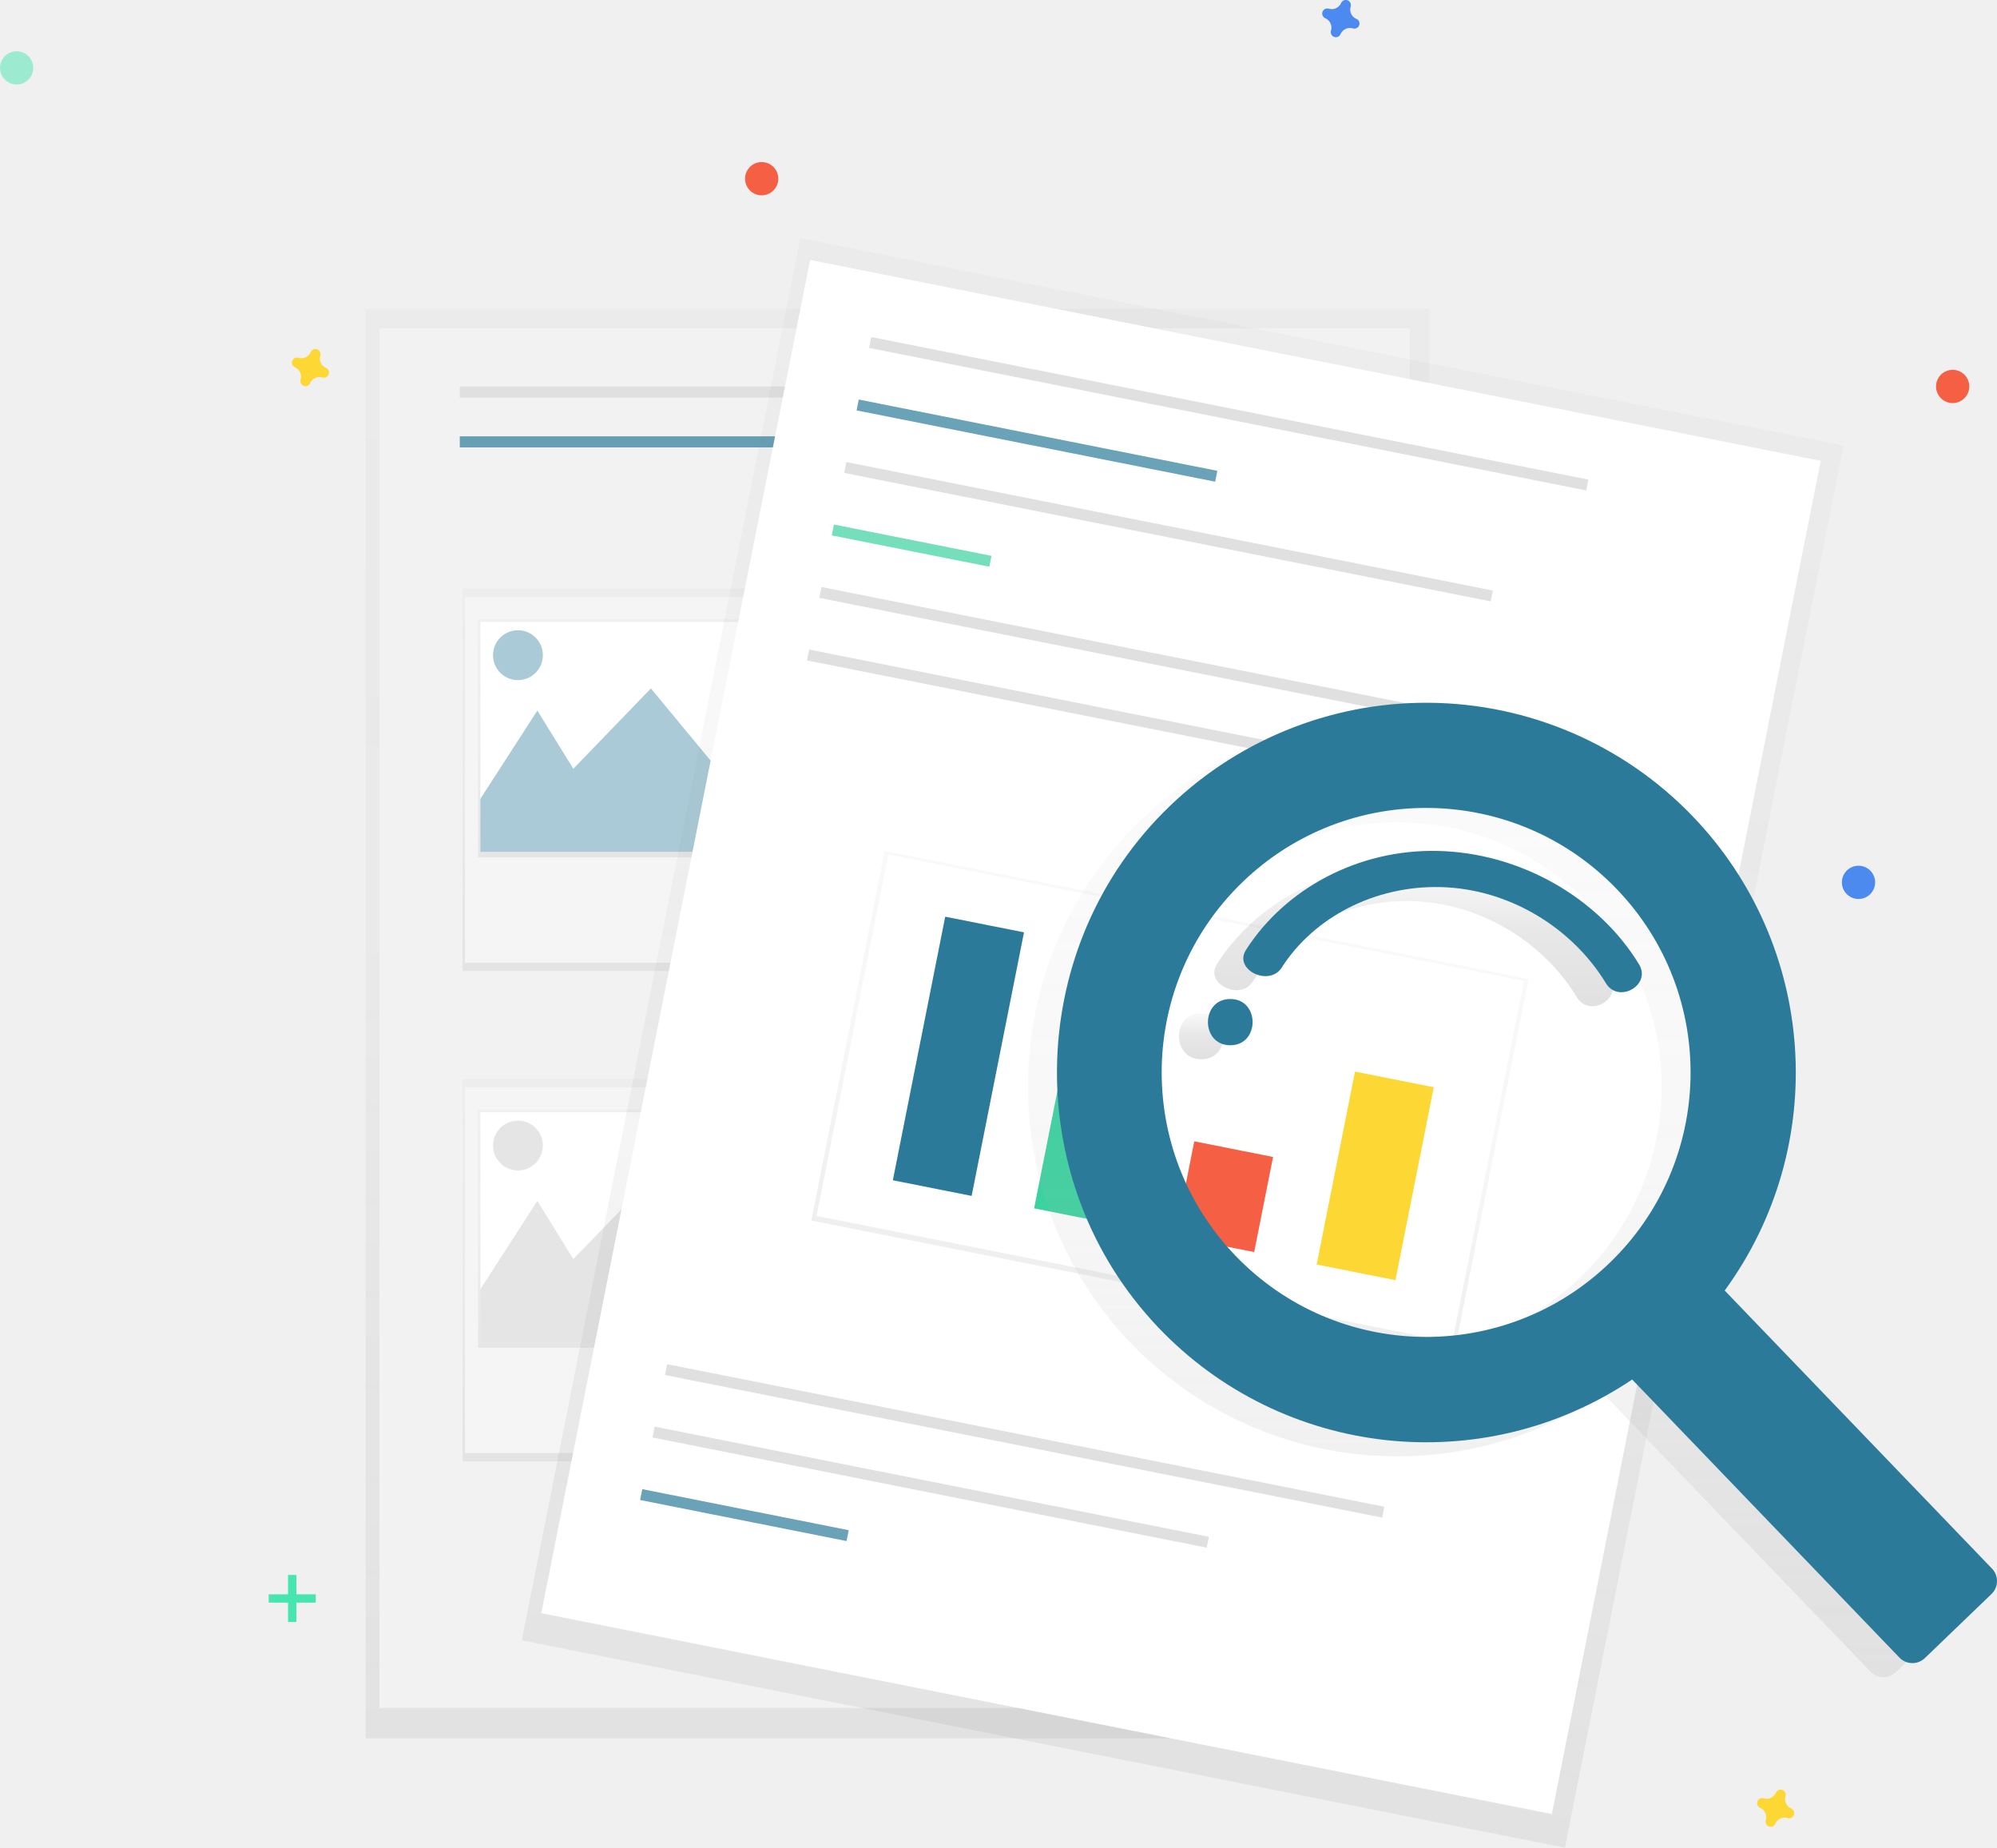
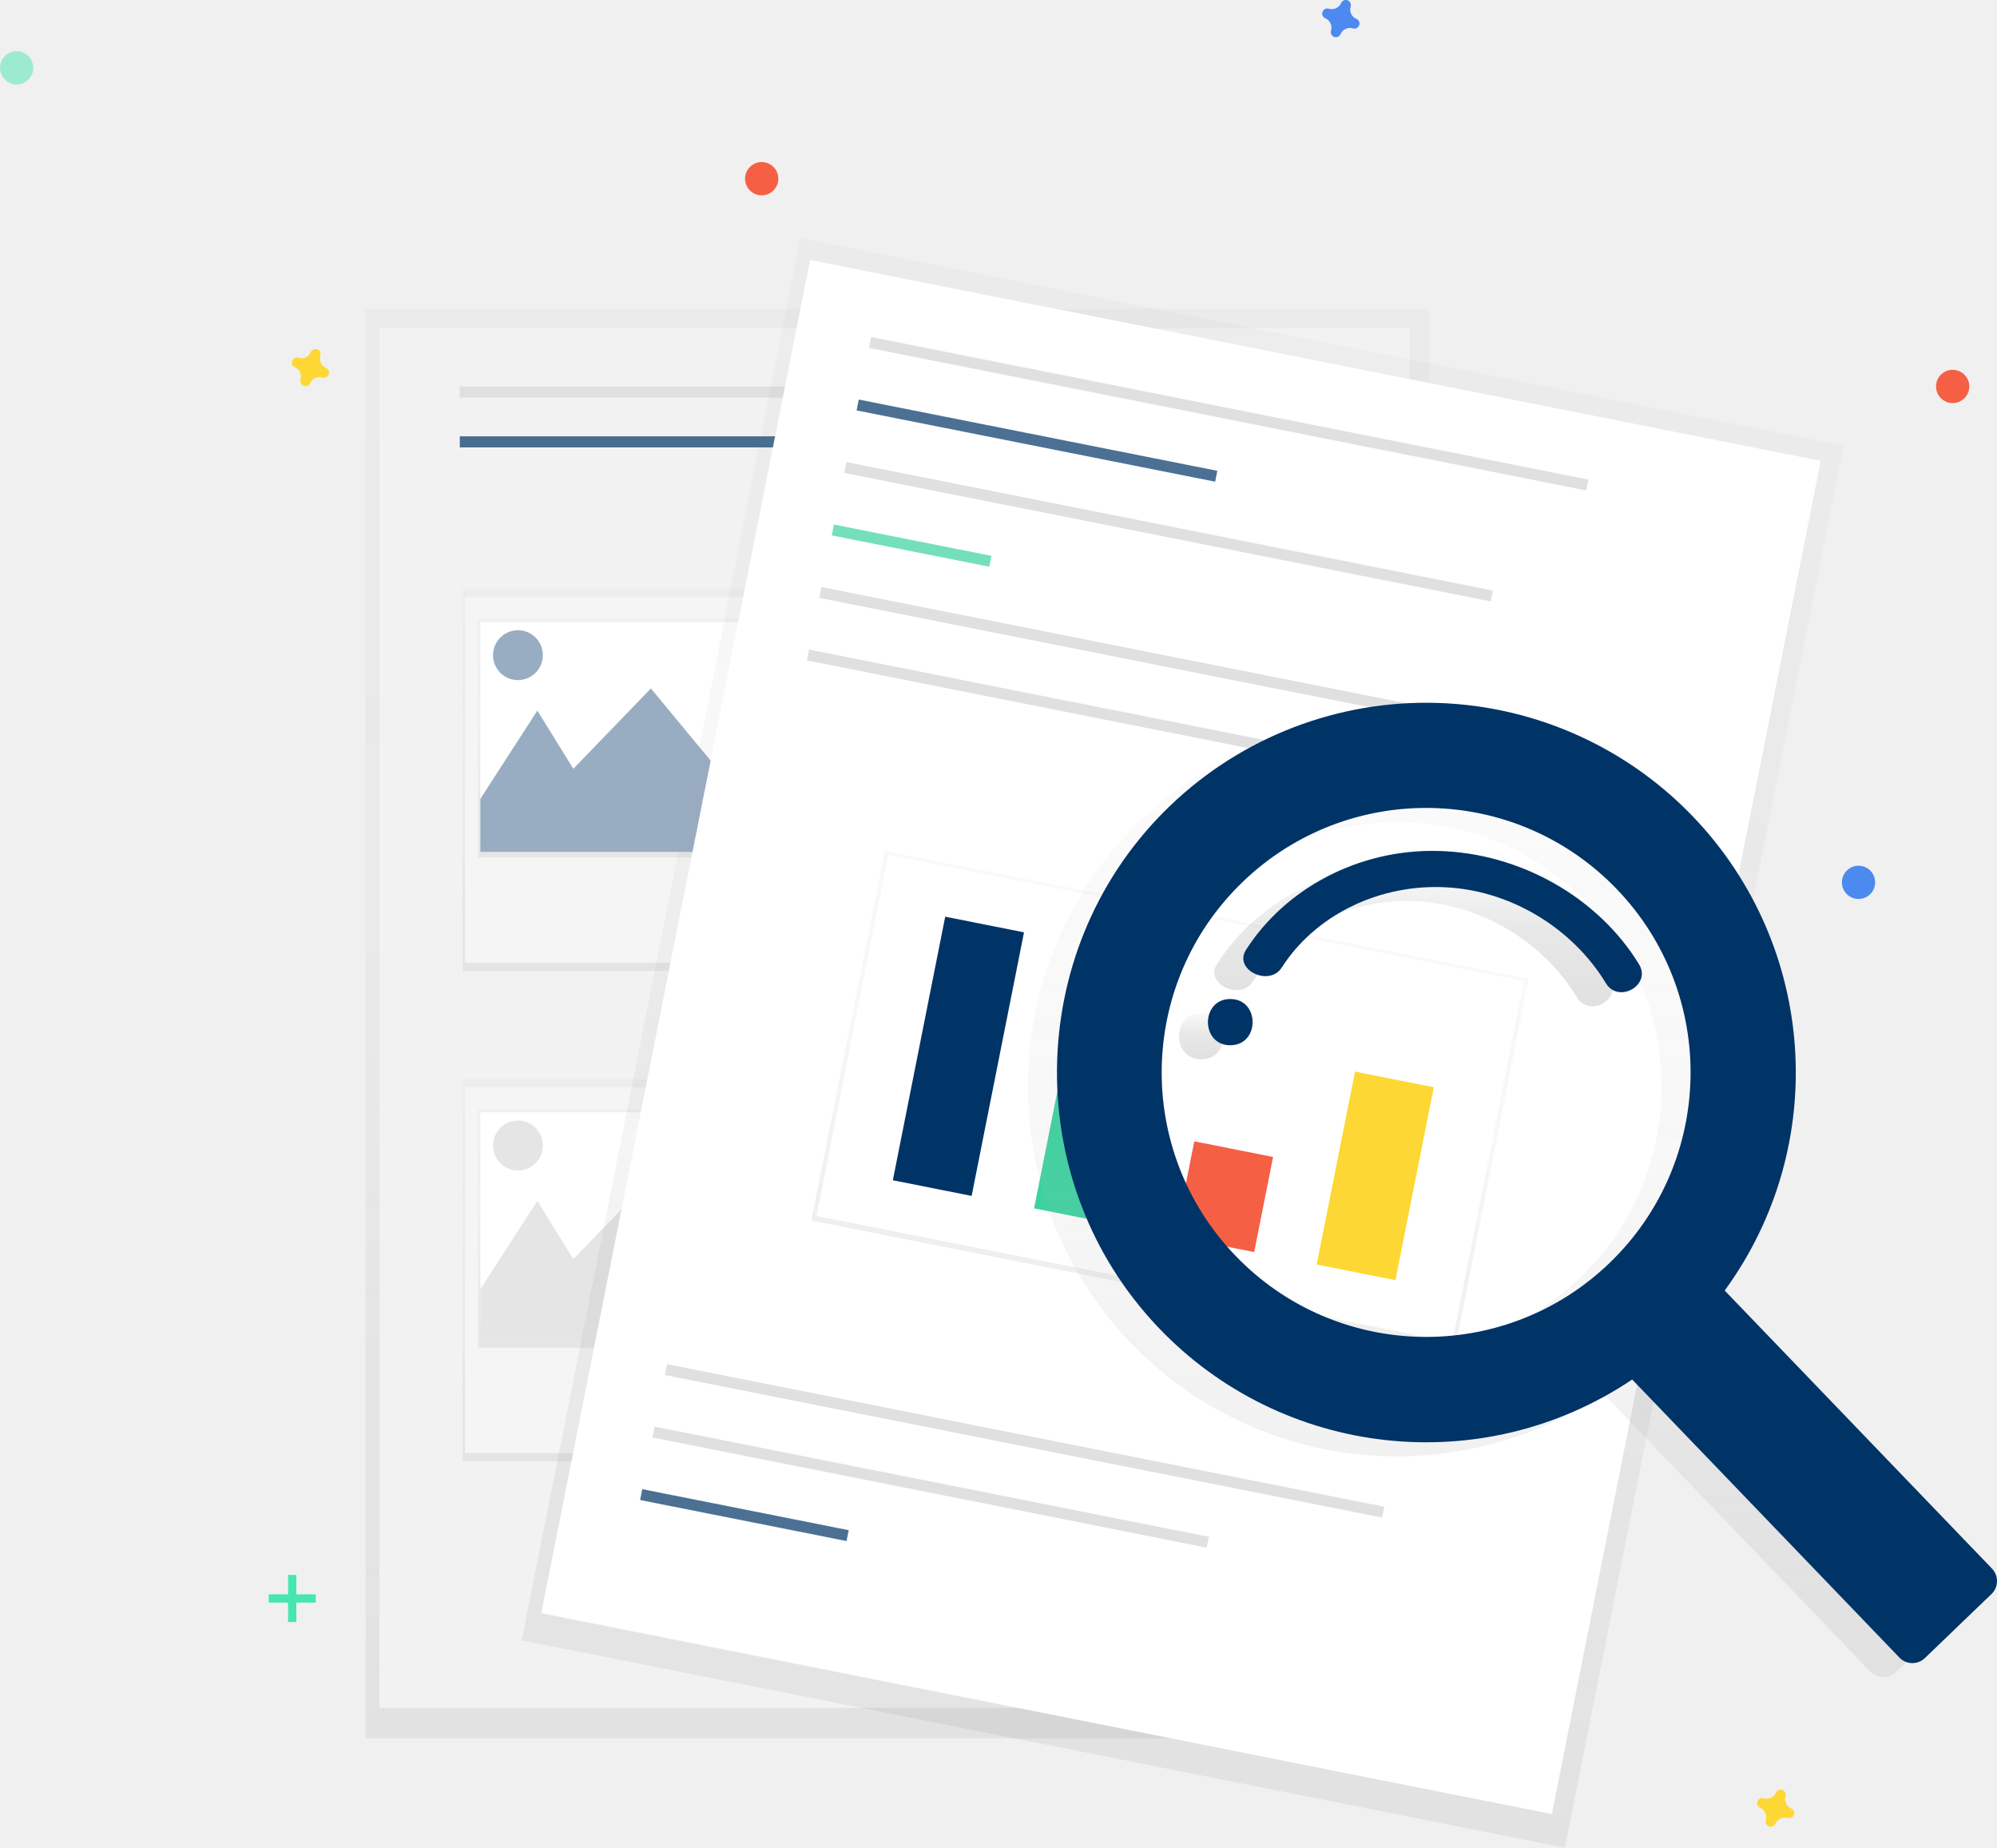
<svg xmlns="http://www.w3.org/2000/svg" xmlns:xlink="http://www.w3.org/1999/xlink" id="9a5c15f4-7944-40bc-b8da-d63b7d478a28" data-name="Layer 1" width="842" height="778.92" viewBox="0 0 842 778.92">
  <defs>
    <linearGradient id="a91ba363-77be-43f7-9cf6-91c4a3880d9c" x1="378.37" y1="732.81" x2="378.37" y2="130.21" gradientUnits="userSpaceOnUse">
      <stop offset="0" stop-color="gray" stop-opacity="0.25" />
      <stop offset="0.54" stop-color="gray" stop-opacity="0.12" />
      <stop offset="1" stop-color="gray" stop-opacity="0.1" />
    </linearGradient>
    <linearGradient id="d1e6aa0e-d79d-4f6f-afbb-c37e9ed80ff9" x1="274.44" y1="409.32" x2="274.44" y2="248.16" xlink:href="#a91ba363-77be-43f7-9cf6-91c4a3880d9c" />
    <linearGradient id="a279b039-1afd-4281-8292-ccd5c8c9b734" x1="274.44" y1="361.44" x2="274.44" y2="261.01" xlink:href="#a91ba363-77be-43f7-9cf6-91c4a3880d9c" />
    <clipPath id="42e7b1d1-2be2-47b0-aacb-a853df270819" transform="translate(-179 -60.54)">
      <rect id="cf34cfb5-9399-4bae-9cea-d47bbef6cb3a" data-name="&lt;Rectangle&gt;" x="381.54" y="322.72" width="143.79" height="96.93" fill="#fff" />
    </clipPath>
    <linearGradient id="972637f2-71db-4198-9c75-a0854a7fe249" x1="274.44" y1="616.03" x2="274.44" y2="454.87" xlink:href="#a91ba363-77be-43f7-9cf6-91c4a3880d9c" />
    <linearGradient id="6c85befd-f960-412c-83e0-663d4b13bf85" x1="274.44" y1="568.15" x2="274.44" y2="467.72" xlink:href="#a91ba363-77be-43f7-9cf6-91c4a3880d9c" />
    <clipPath id="f66b8fac-771d-49bf-85c7-4ce29a79f723" transform="translate(-179 -60.54)">
      <rect id="7439734d-5f7c-428f-88ce-e68b86a45c07" data-name="&lt;Rectangle&gt;" x="381.54" y="529.42" width="143.79" height="96.93" fill="#fff" />
    </clipPath>
    <linearGradient id="598f8edf-c762-4b18-b52d-250fc678075a" x1="688.76" y1="765.86" x2="688.76" y2="163.26" gradientTransform="translate(1142.22 -188.53) rotate(90)" xlink:href="#a91ba363-77be-43f7-9cf6-91c4a3880d9c" />
    <linearGradient id="013b841e-9a42-49b8-8a36-6db9ed002b72" x1="688.18" y1="568.49" x2="688.18" y2="409.67" gradientTransform="translate(1161.39 -164.01) rotate(90)" xlink:href="#a91ba363-77be-43f7-9cf6-91c4a3880d9c" />
    <linearGradient id="f8cab3c1-d868-48bc-b87d-cd2075ddc26a" x1="810.6" y1="767.54" x2="810.6" y2="362.71" gradientUnits="userSpaceOnUse">
      <stop offset="0" stop-color="#b3b3b3" stop-opacity="0.25" />
      <stop offset="0.54" stop-color="#b3b3b3" stop-opacity="0.1" />
      <stop offset="1" stop-color="#b3b3b3" stop-opacity="0.05" />
    </linearGradient>
    <linearGradient id="043d467e-585e-47c7-bb2c-06dd6f5be04b" x1="685.49" y1="507.08" x2="685.49" y2="487.6" gradientUnits="userSpaceOnUse">
      <stop offset="0" stop-opacity="0.12" />
      <stop offset="0.55" stop-opacity="0.09" />
      <stop offset="1" stop-opacity="0.02" />
    </linearGradient>
    <linearGradient id="be08032f-102d-431e-9b5f-1e4ebfc8159b" x1="774.99" y1="484.73" x2="774.99" y2="425.15" xlink:href="#043d467e-585e-47c7-bb2c-06dd6f5be04b" />
  </defs>
  <g opacity="0.5">
    <rect x="154.15" y="130.21" width="448.44" height="602.6" fill="url(#a91ba363-77be-43f7-9cf6-91c4a3880d9c)" />
  </g>
  <rect x="159.99" y="138.39" width="434.43" height="581.58" fill="#f2f2f2" />
  <rect x="193.86" y="162.91" width="149.48" height="4.67" fill="#e0e0e0" />
-   <rect x="193.86" y="183.93" width="149.48" height="4.67" fill="#2b7a9a" opacity="0.7" />
+   <rect x="193.86" y="183.93" width="149.48" height="4.67" fill="#003366" opacity="0.7" />
  <rect x="365.53" y="162.91" width="149.48" height="4.67" fill="#e0e0e0" />
  <rect x="388.88" y="296.05" width="149.48" height="4.67" fill="#e0e0e0" />
  <rect x="392.39" y="308.89" width="149.48" height="4.67" fill="#e0e0e0" />
  <rect x="399.4" y="321.74" width="149.48" height="4.67" fill="#e0e0e0" />
  <rect x="388.88" y="502.75" width="149.48" height="4.67" fill="#e0e0e0" />
  <rect x="392.39" y="515.6" width="149.48" height="4.67" fill="#e0e0e0" />
  <rect x="399.4" y="528.44" width="149.48" height="4.67" fill="#e0e0e0" />
  <g opacity="0.5">
    <rect x="195.03" y="248.16" width="158.82" height="161.16" fill="url(#d1e6aa0e-d79d-4f6f-afbb-c37e9ed80ff9)" />
  </g>
  <rect x="196.03" y="251.67" width="156.32" height="154.15" fill="#f5f5f5" />
  <g opacity="0.5">
    <rect x="201.54" y="261.01" width="145.8" height="100.43" fill="url(#a279b039-1afd-4281-8292-ccd5c8c9b734)" />
  </g>
  <rect id="e1f34465-d008-41db-868b-e00503fb87b3" data-name="&lt;Rectangle&gt;" x="202.54" y="262.18" width="143.79" height="96.93" fill="#fff" />
  <g clip-path="url(#42e7b1d1-2be2-47b0-aacb-a853df270819)">
-     <polygon points="190.35 355.61 226.56 299.55 241.74 324.07 274.44 290.21 302.47 324.07 326.99 273.86 390.05 374.29 185.68 367.28 190.35 355.61" fill="#2b7a9a" opacity="0.4" />
-     <circle cx="218.38" cy="276.19" r="10.51" fill="#2b7a9a" opacity="0.4" />
+     <polygon points="190.35 355.61 226.56 299.55 241.74 324.07 274.44 290.21 302.47 324.07 326.99 273.86 390.05 374.29 185.68 367.28 190.35 355.61" fill="#003366" opacity="0.4" />
+     <circle cx="218.38" cy="276.19" r="10.51" fill="#003366" opacity="0.4" />
  </g>
  <g opacity="0.5">
    <rect x="195.03" y="454.87" width="158.82" height="161.16" fill="url(#972637f2-71db-4198-9c75-a0854a7fe249)" />
  </g>
  <rect x="196.03" y="458.37" width="156.32" height="154.15" fill="#f5f5f5" />
  <g opacity="0.5">
    <rect x="201.54" y="467.72" width="145.8" height="100.43" fill="url(#6c85befd-f960-412c-83e0-663d4b13bf85)" />
  </g>
  <rect id="c95ac4f6-be4d-44a3-92c2-5c8066e2b531" data-name="&lt;Rectangle&gt;" x="202.54" y="468.88" width="143.79" height="96.93" fill="#fff" />
  <g clip-path="url(#f66b8fac-771d-49bf-85c7-4ce29a79f723)">
    <polygon points="190.35 562.31 226.56 506.25 241.74 530.78 274.44 496.91 302.47 530.78 326.99 480.56 390.05 580.99 185.68 573.99 190.35 562.31" fill="#bdbdbd" opacity="0.4" />
    <circle cx="218.38" cy="482.9" r="10.51" fill="#bdbdbd" opacity="0.4" />
  </g>
  <g opacity="0.5">
    <rect x="376.36" y="276.01" width="602.6" height="448.44" transform="translate(-124.09 1006.82) rotate(-78.76)" fill="url(#598f8edf-c762-4b18-b52d-250fc678075a)" />
  </g>
  <rect x="386.18" y="280.49" width="581.58" height="434.43" transform="translate(-122.17 1004.12) rotate(-78.76)" fill="#fff" />
  <rect x="542.89" y="232.65" width="308.31" height="4.67" transform="translate(-119.81 -191.93) rotate(11.24)" fill="#e0e0e0" />
  <rect x="456.83" y="665.62" width="308.31" height="4.67" transform="translate(-37.05 -166.84) rotate(11.24)" fill="#e0e0e0" />
  <rect x="452.26" y="685.13" width="238.24" height="4.67" transform="translate(-34.01 -158.75) rotate(11.24)" fill="#e0e0e0" />
-   <rect x="448.46" y="696.91" width="88.75" height="4.67" transform="translate(-33.22 -143.21) rotate(11.24)" fill="#2b7a9a" opacity="0.7" />
-   <rect x="539.13" y="243.97" width="154.15" height="4.67" transform="translate(-119.16 -175.95) rotate(11.24)" fill="#2b7a9a" opacity="0.7" />
+   <rect x="448.46" y="696.91" width="88.75" height="4.67" transform="translate(-33.22 -143.21) rotate(11.24)" fill="#003366" opacity="0.7" />
+   <rect x="539.13" y="243.97" width="154.15" height="4.67" transform="translate(-119.16 -175.95) rotate(11.24)" fill="#003366" opacity="0.7" />
  <rect x="532.71" y="282.38" width="277.94" height="4.67" transform="translate(-110.6 -186.03) rotate(11.24)" fill="#e0e0e0" />
  <rect x="529.49" y="288.24" width="67.73" height="4.67" transform="translate(-111.54 -164.8) rotate(11.24)" fill="#3ad29f" opacity="0.7" />
  <rect x="521.95" y="338.03" width="308.31" height="4.67" transform="translate(-99.67 -185.82) rotate(11.24)" fill="#e0e0e0" />
  <g opacity="0.5">
    <rect x="592.89" y="385.78" width="158.82" height="276.77" transform="translate(-151.88 1020.84) rotate(-78.76)" fill="url(#013b841e-9a42-49b8-8a36-6db9ed002b72)" />
  </g>
  <rect x="535.78" y="445.94" width="273.27" height="155.32" transform="translate(-64.02 -181.59) rotate(11.24)" fill="#fff" />
  <rect x="516.71" y="364.38" width="308.31" height="4.67" transform="translate(-94.63 -184.29) rotate(11.24)" fill="#e0e0e0" />
-   <rect x="566.14" y="449.2" width="33.87" height="113.28" transform="translate(-69.19 -164.51) rotate(11.24)" fill="#2b7a9a" />
+   <rect x="566.14" y="449.2" width="33.87" height="113.28" transform="translate(-69.19 -164.51) rotate(11.24)" fill="#003366" />
  <rect x="622.06" y="498.05" width="33.87" height="75.91" transform="translate(-62.24 -174.83) rotate(11.24)" fill="#3ad29f" />
  <rect x="678.21" y="544.59" width="33.87" height="40.87" transform="translate(-55.5 -185.22) rotate(11.24)" fill="#f55f44" />
  <rect x="741.87" y="514.79" width="33.87" height="82.92" transform="translate(-55.99 -197.8) rotate(11.24)" fill="#fdd835" />
  <path d="M880.45,410.55a155.89,155.89,0,0,0-223.11-1.68c-59,59.48-60,156.33-2.29,217.07A155.89,155.89,0,0,0,854.95,648L967.64,765.21a7.59,7.59,0,0,0,10.73.21l28.08-27a7.59,7.59,0,0,0,.21-10.73L894,610.49A155.9,155.9,0,0,0,880.45,410.55ZM845.35,599a111.5,111.5,0,1,1,3.1-157.66A111.5,111.5,0,0,1,845.35,599Z" transform="translate(-179 -60.54)" fill="url(#f8cab3c1-d868-48bc-b87d-cd2075ddc26a)" />
  <path d="M685.49,487.6c-12.54,0-12.56,19.49,0,19.49S698.05,487.6,685.49,487.6Z" transform="translate(-179 -60.54)" fill="url(#043d467e-585e-47c7-bb2c-06dd6f5be04b)" />
  <path d="M772.9,425.17c-33.75-.76-64.46,16.17-80.79,41.73-5.33,8.34,9.8,15.71,15.1,7.41,13.52-21.16,39.21-34.6,67-33.9,29.12.73,55.62,17.39,69.65,40.51,5.32,8.77,19.27.8,14-7.92C840.8,445,807.76,426,772.9,425.17Z" transform="translate(-179 -60.54)" fill="url(#be08032f-102d-431e-9b5f-1e4ebfc8159b)" />
-   <path d="M892.68,404.63a155.89,155.89,0,0,0-223.11-1.68c-59,59.48-60,156.33-2.29,217.07a155.89,155.89,0,0,0,199.9,22.05L979.86,759.29a7.59,7.59,0,0,0,10.73.21l28.08-27a7.59,7.59,0,0,0,.21-10.73L906.19,604.56A155.9,155.9,0,0,0,892.68,404.63ZM857.58,593a111.5,111.5,0,1,1,3.1-157.66A111.5,111.5,0,0,1,857.58,593Z" transform="translate(-179 -60.54)" fill="#2b7a9a" />
-   <path d="M697.72,481.67c-12.54,0-12.56,19.49,0,19.49S710.28,481.67,697.72,481.67Z" transform="translate(-179 -60.54)" fill="#2b7a9a" />
-   <path d="M785.13,419.25c-33.75-.76-64.46,16.17-80.79,41.73-5.33,8.34,9.8,15.71,15.1,7.41,13.52-21.16,39.21-34.6,67-33.9,29.12.73,55.62,17.39,69.65,40.51,5.32,8.77,19.27.8,14-7.92C853,439,820,420,785.13,419.25Z" transform="translate(-179 -60.54)" fill="#2b7a9a" />
+   <path d="M892.68,404.63a155.89,155.89,0,0,0-223.11-1.68c-59,59.48-60,156.33-2.29,217.07a155.89,155.89,0,0,0,199.9,22.05L979.86,759.29a7.59,7.59,0,0,0,10.73.21l28.08-27a7.59,7.59,0,0,0,.21-10.73L906.19,604.56A155.9,155.9,0,0,0,892.68,404.63ZM857.58,593a111.5,111.5,0,1,1,3.1-157.66A111.5,111.5,0,0,1,857.58,593Z" transform="translate(-179 -60.54)" fill="#003366" />
+   <path d="M697.72,481.67c-12.54,0-12.56,19.49,0,19.49S710.28,481.67,697.72,481.67Z" transform="translate(-179 -60.54)" fill="#003366" />
+   <path d="M785.13,419.25c-33.75-.76-64.46,16.17-80.79,41.73-5.33,8.34,9.8,15.71,15.1,7.41,13.52-21.16,39.21-34.6,67-33.9,29.12.73,55.62,17.39,69.65,40.51,5.32,8.77,19.27.8,14-7.92C853,439,820,420,785.13,419.25Z" transform="translate(-179 -60.54)" fill="#003366" />
  <rect x="121.45" y="663.91" width="3.5" height="19.85" fill="#47e6b1" />
  <rect x="300.45" y="724.45" width="3.5" height="19.85" transform="translate(857.58 371.63) rotate(90)" fill="#47e6b1" />
  <path d="M750.87,68.49a4.29,4.29,0,0,1-2.39-5.19,2.06,2.06,0,0,0,.09-.48h0a2.15,2.15,0,0,0-3.87-1.43h0a2.06,2.06,0,0,0-.24.42,4.29,4.29,0,0,1-5.19,2.39,2.06,2.06,0,0,0-.48-.09h0A2.15,2.15,0,0,0,737.38,68h0a2.06,2.06,0,0,0,.42.24,4.29,4.29,0,0,1,2.39,5.19,2.06,2.06,0,0,0-.09.48h0A2.15,2.15,0,0,0,744,75.32h0a2.06,2.06,0,0,0,.24-.42,4.29,4.29,0,0,1,5.19-2.39,2.06,2.06,0,0,0,.48.09h0a2.15,2.15,0,0,0,1.43-3.87h0A2.06,2.06,0,0,0,750.87,68.49Z" transform="translate(-179 -60.54)" fill="#4d8af0" />
  <path d="M316.44,215.64a4.29,4.29,0,0,1-2.39-5.19,2.06,2.06,0,0,0,.09-.48h0a2.15,2.15,0,0,0-3.87-1.43h0a2.06,2.06,0,0,0-.24.42,4.29,4.29,0,0,1-5.19,2.39,2.06,2.06,0,0,0-.48-.09h0a2.15,2.15,0,0,0-1.43,3.87h0a2.06,2.06,0,0,0,.42.24,4.29,4.29,0,0,1,2.39,5.19,2.06,2.06,0,0,0-.09.48h0a2.15,2.15,0,0,0,3.87,1.43h0a2.06,2.06,0,0,0,.24-.42,4.29,4.29,0,0,1,5.19-2.39,2.06,2.06,0,0,0,.48.09h0a2.15,2.15,0,0,0,1.43-3.87h0A2.06,2.06,0,0,0,316.44,215.64Z" transform="translate(-179 -60.54)" fill="#fdd835" />
  <path d="M934.22,822.9a4.29,4.29,0,0,1-2.39-5.19,2.06,2.06,0,0,0,.09-.48h0a2.15,2.15,0,0,0-3.87-1.43h0a2.06,2.06,0,0,0-.24.42,4.29,4.29,0,0,1-5.19,2.39,2.06,2.06,0,0,0-.48-.09h0a2.15,2.15,0,0,0-1.43,3.87h0a2.06,2.06,0,0,0,.42.24,4.29,4.29,0,0,1,2.39,5.19,2.06,2.06,0,0,0-.09.48h0a2.15,2.15,0,0,0,3.87,1.43h0a2.06,2.06,0,0,0,.24-.42,4.29,4.29,0,0,1,5.19-2.39,2.06,2.06,0,0,0,.48.09h0a2.15,2.15,0,0,0,1.43-3.87h0A2.06,2.06,0,0,0,934.22,822.9Z" transform="translate(-179 -60.54)" fill="#fdd835" />
  <circle cx="321.15" cy="75.33" r="7.01" fill="#f55f44" />
  <circle cx="823.31" cy="162.91" r="7.01" fill="#f55f44" />
  <circle cx="783.61" cy="371.95" r="7.01" fill="#4d8af0" />
  <circle cx="7.01" cy="28.61" r="7.01" fill="#47e6b1" opacity="0.5" />
</svg>
